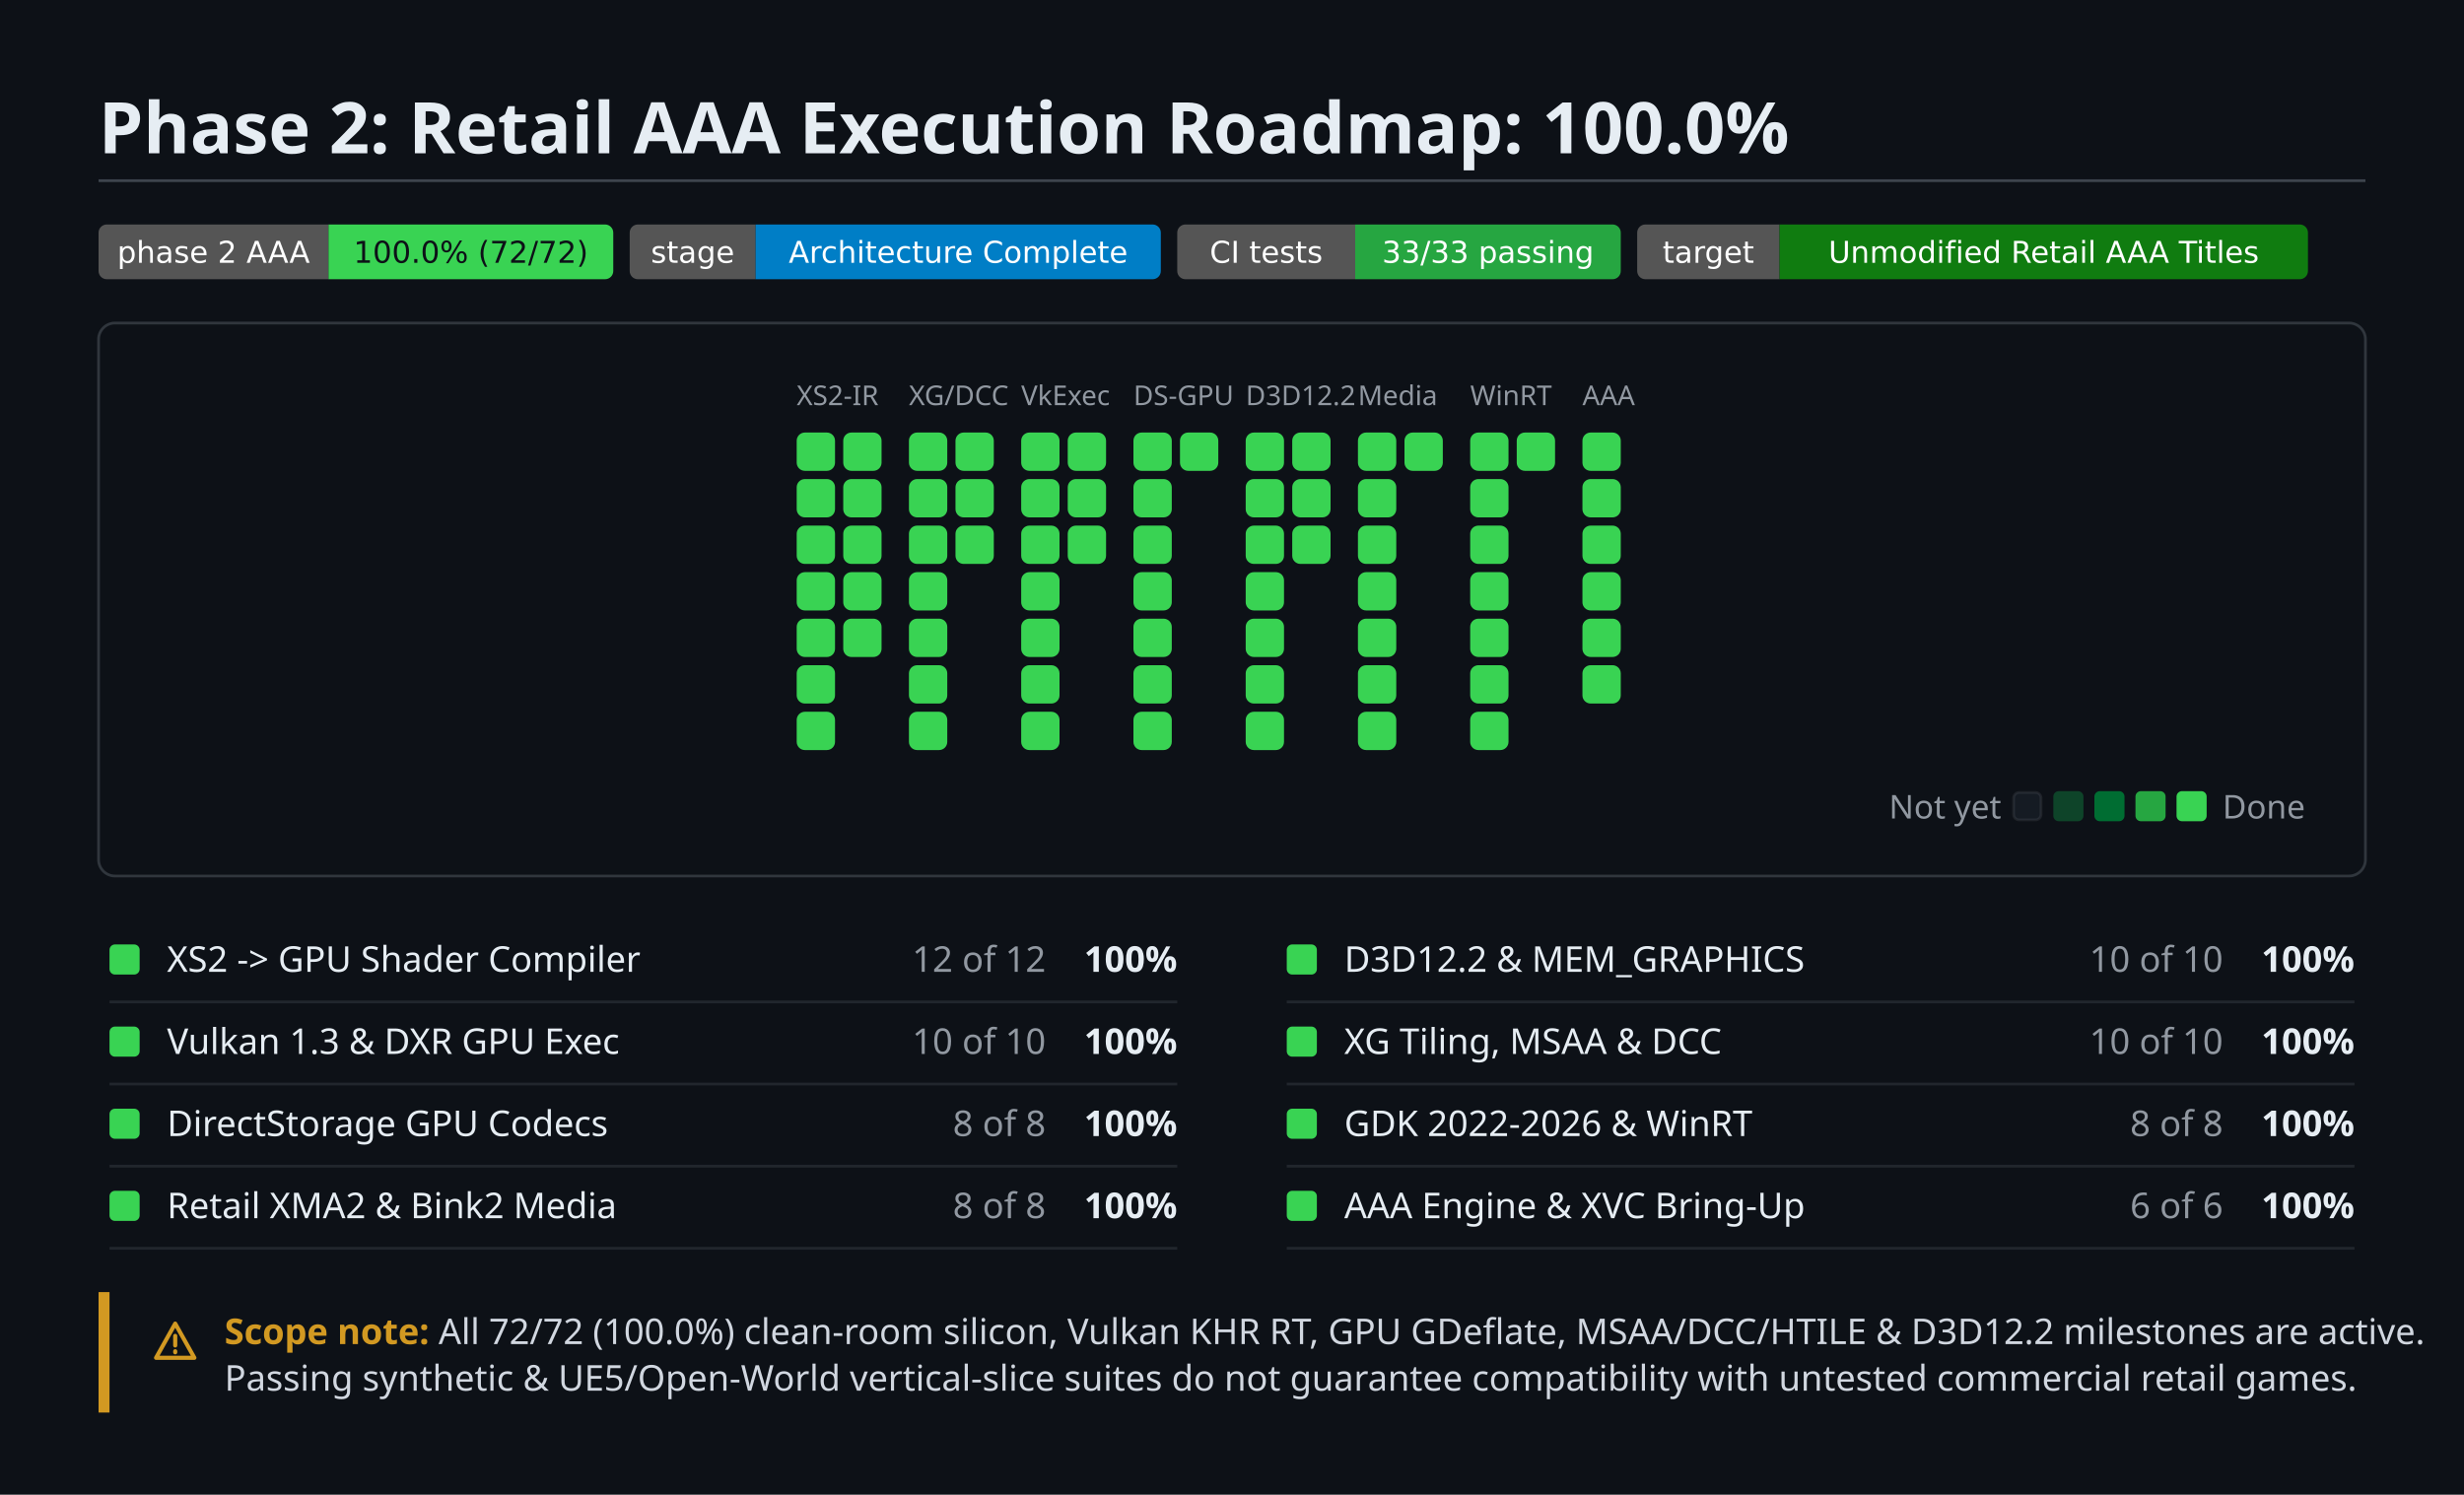
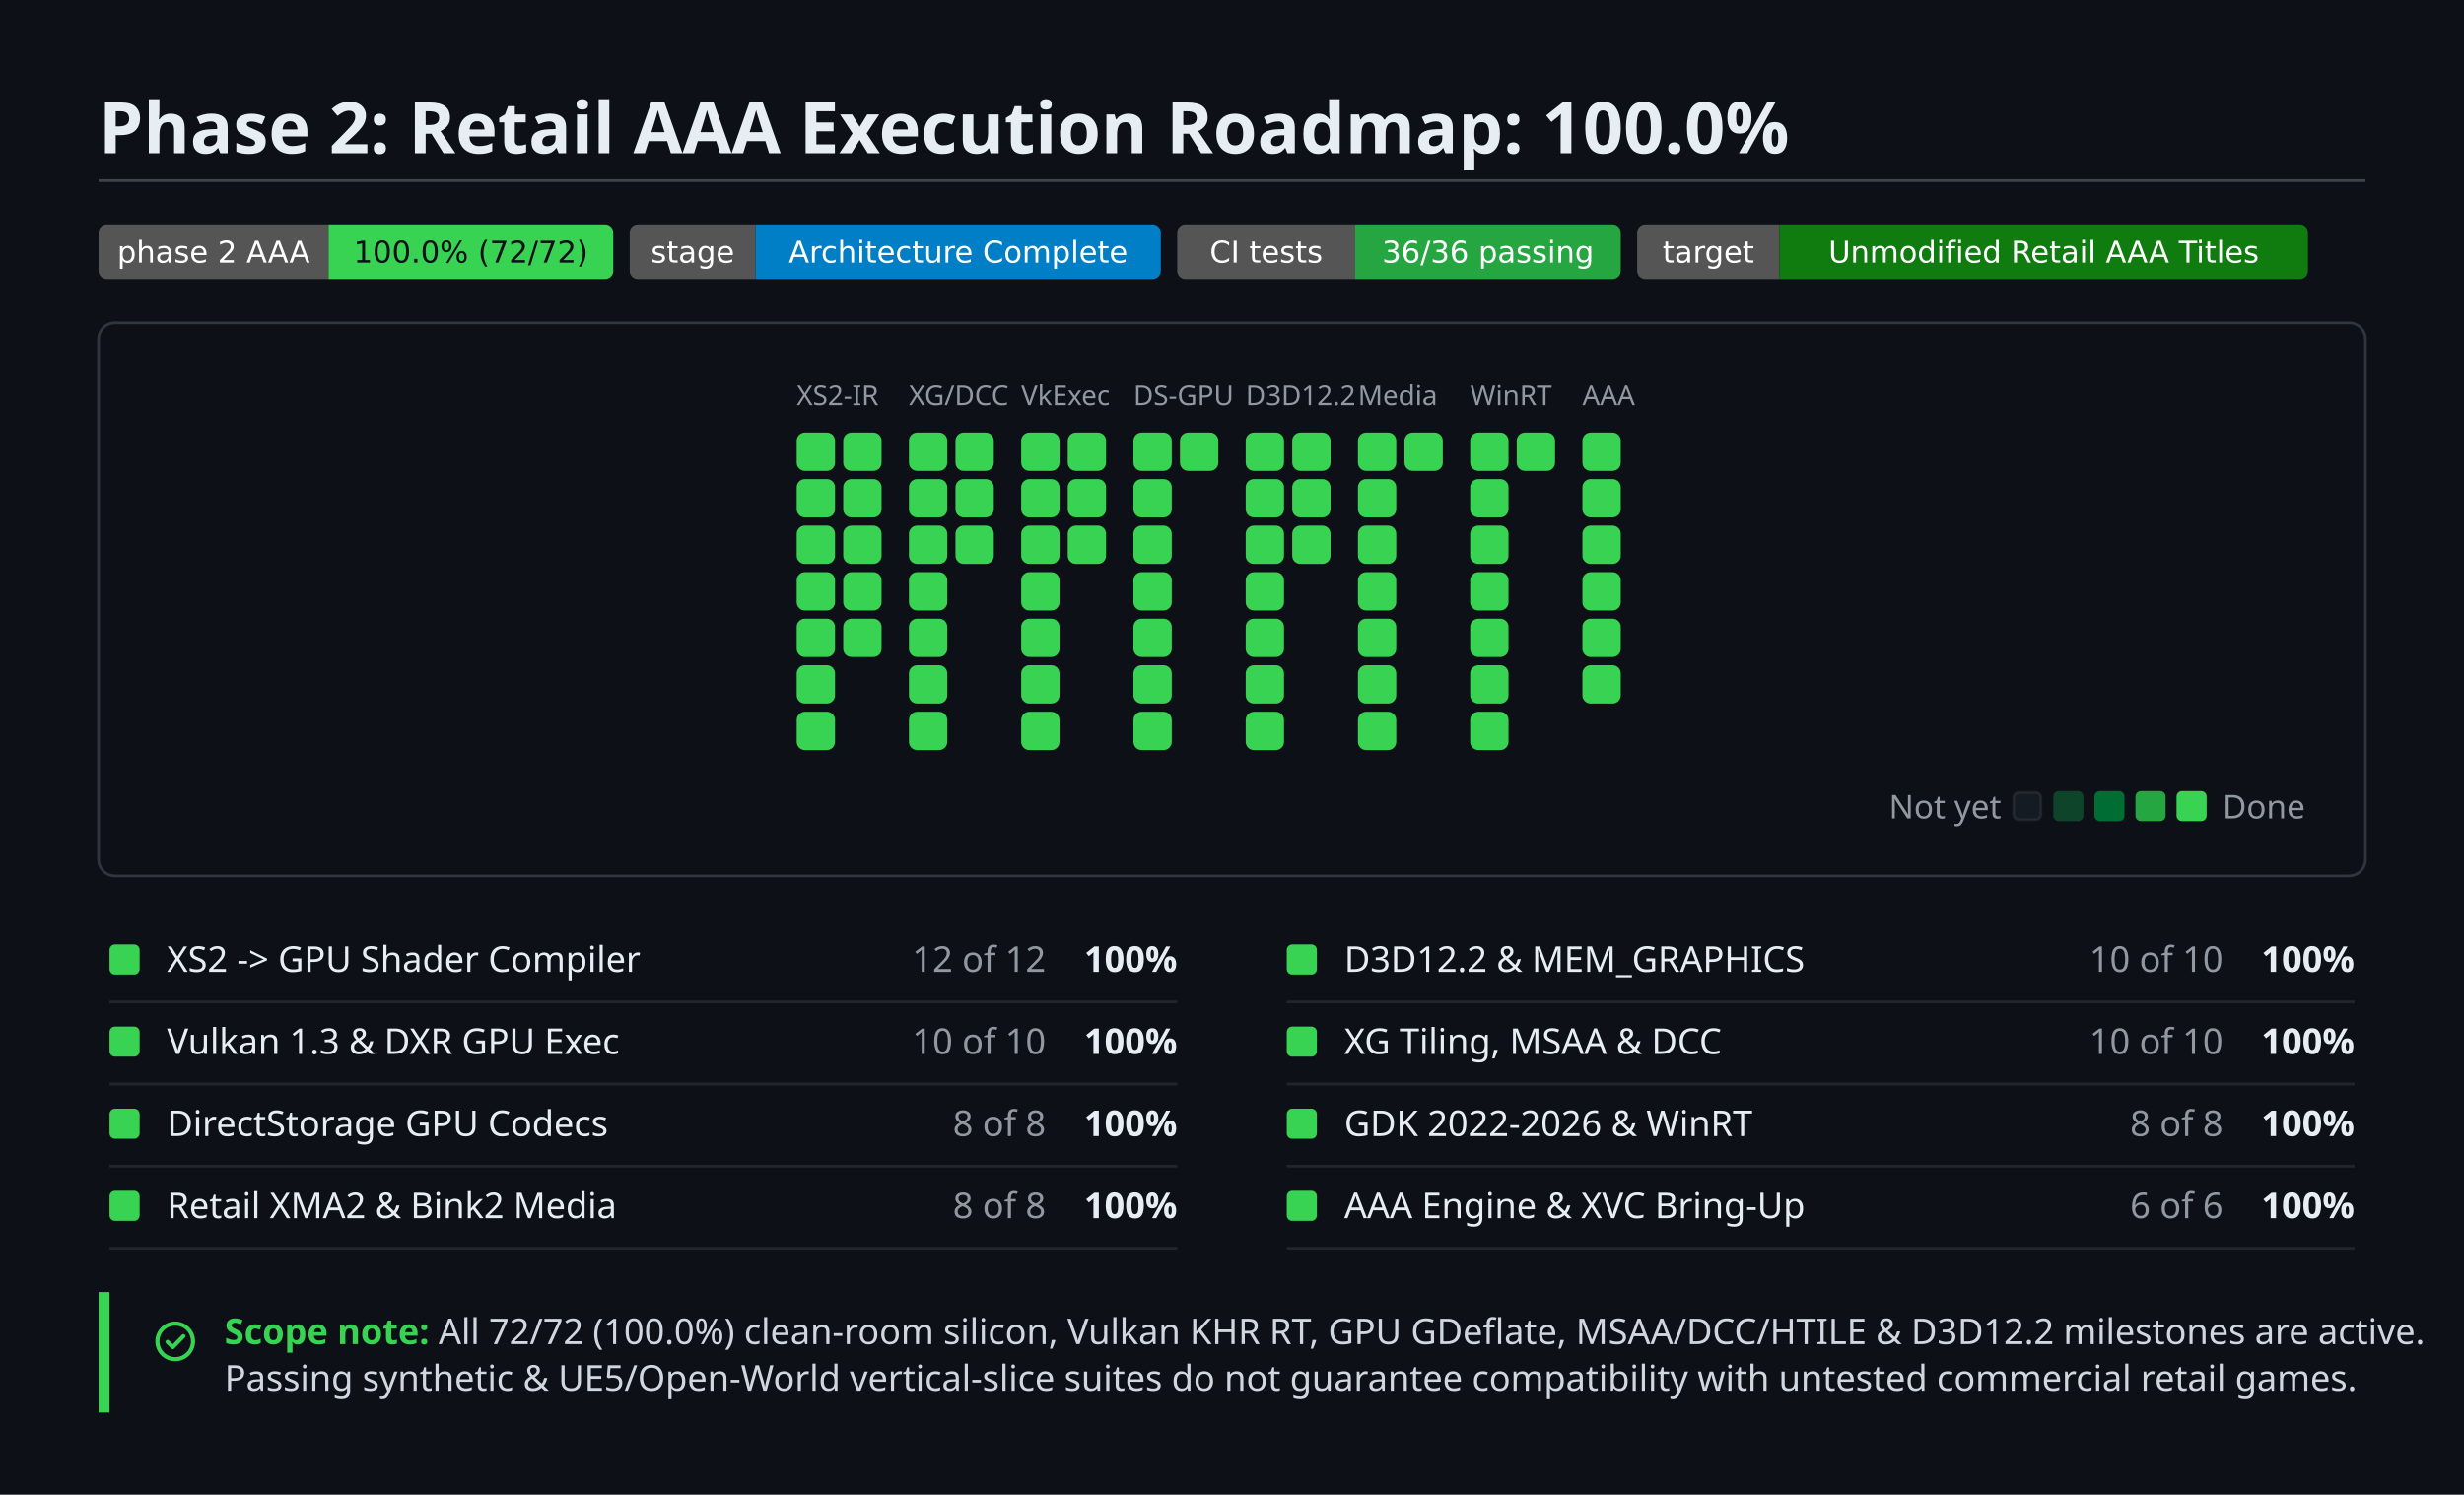
<svg xmlns="http://www.w3.org/2000/svg" width="900" height="546" viewBox="0 0 900 546" role="img" aria-label="Phase 2: Retail AAA Execution Roadmap: 100.0%">
  <style>
    text { font-family: 'Mona Sans', -apple-system, 'Segoe UI', 'Noto Sans', Helvetica, Arial, sans-serif; }
    .h2 { font-size: 26px; font-weight: 600; fill: #e6edf3; }
    .badge-txt { font-family: Verdana, 'DejaVu Sans', Geneva, sans-serif; font-size: 11px; fill: #ffffff; }
    .badge-txt-dark { font-family: Verdana, 'DejaVu Sans', Geneva, sans-serif; font-size: 11px; fill: #0d1117; }
    .g-label { font-size: 10px; fill: #9198a1; }
    .legend-txt { font-size: 12px; fill: #9198a1; }
    .r-name { font-size: 13px; fill: #e6edf3; }
    .r-count { font-size: 13px; fill: #9198a1; font-variant-numeric: tabular-nums; }
    .r-pct { font-size: 13px; font-weight: 600; fill: #e6edf3; font-variant-numeric: tabular-nums; }
    .callout-txt { font-size: 13px; fill: #d1d7e0; }
-     .callout-lead { font-size: 13px; font-weight: 600; fill: #d29922; }
+     .callout-lead { font-size: 13px; font-weight: 600; fill: #39d353; }
  </style>
  <rect width="900" height="546" fill="#0d1117" />
  <text class="h2" x="36" y="56">Phase 2: Retail AAA Execution Roadmap: 100.0%</text>
  <line x1="36" y1="66" x2="864" y2="66" stroke="#3d444d" stroke-width="1" />
  <clipPath id="bclip0">
    <rect x="36" y="82" width="188" height="20" rx="3" />
  </clipPath>
  <g clip-path="url(#bclip0)">
    <rect x="36" y="82" width="84" height="20" fill="#555555" />
    <rect x="120" y="82" width="104" height="20" fill="#39d353" />
    <text class="badge-txt" x="78.0" y="96" text-anchor="middle">phase 2 AAA</text>
    <text class="badge-txt-dark" x="172.0" y="96" text-anchor="middle">100.0% (72/72)</text>
  </g>
  <clipPath id="bclip1">
    <rect x="230" y="82" width="194" height="20" rx="3" />
  </clipPath>
  <g clip-path="url(#bclip1)">
    <rect x="230" y="82" width="46" height="20" fill="#555555" />
    <rect x="276" y="82" width="148" height="20" fill="#007ec6" />
    <text class="badge-txt" x="253.0" y="96" text-anchor="middle">stage</text>
    <text class="badge-txt" x="350.0" y="96" text-anchor="middle">Architecture Complete</text>
  </g>
  <clipPath id="bclip2">
    <rect x="430" y="82" width="162" height="20" rx="3" />
  </clipPath>
  <g clip-path="url(#bclip2)">
    <rect x="430" y="82" width="65" height="20" fill="#555555" />
    <rect x="495" y="82" width="97" height="20" fill="#26a641" />
    <text class="badge-txt" x="462.5" y="96" text-anchor="middle">CI tests</text>
-     <text class="badge-txt" x="543.5" y="96" text-anchor="middle">33/33 passing</text>
+     <text class="badge-txt" x="543.5" y="96" text-anchor="middle">36/36 passing</text>
  </g>
  <clipPath id="bclip3">
    <rect x="598" y="82" width="245" height="20" rx="3" />
  </clipPath>
  <g clip-path="url(#bclip3)">
    <rect x="598" y="82" width="52" height="20" fill="#555555" />
    <rect x="650" y="82" width="193" height="20" fill="#107c10" />
    <text class="badge-txt" x="624.0" y="96" text-anchor="middle">target</text>
    <text class="badge-txt" x="746.5" y="96" text-anchor="middle">Unmodified Retail AAA Titles</text>
  </g>
  <rect x="36" y="118" width="828" height="202" rx="6" fill="#0d1117" stroke="#30363d" stroke-width="1" />
  <text class="g-label" x="291.0" y="148">XS2-IR</text>
  <rect x="291.0" y="158.0" width="14" height="14" rx="3" fill="#39d353" />
  <rect x="291.0" y="175.0" width="14" height="14" rx="3" fill="#39d353" />
  <rect x="291.0" y="192.0" width="14" height="14" rx="3" fill="#39d353" />
  <rect x="291.0" y="209.0" width="14" height="14" rx="3" fill="#39d353" />
  <rect x="291.0" y="226.0" width="14" height="14" rx="3" fill="#39d353" />
  <rect x="291.0" y="243.0" width="14" height="14" rx="3" fill="#39d353" />
  <rect x="291.0" y="260.0" width="14" height="14" rx="3" fill="#39d353" />
  <rect x="308.0" y="158.0" width="14" height="14" rx="3" fill="#39d353" />
  <rect x="308.0" y="175.0" width="14" height="14" rx="3" fill="#39d353" />
  <rect x="308.0" y="192.0" width="14" height="14" rx="3" fill="#39d353" />
  <rect x="308.0" y="209.0" width="14" height="14" rx="3" fill="#39d353" />
  <rect x="308.0" y="226.0" width="14" height="14" rx="3" fill="#39d353" />
  <text class="g-label" x="332.0" y="148">XG/DCC</text>
  <rect x="332.0" y="158.0" width="14" height="14" rx="3" fill="#39d353" />
  <rect x="332.0" y="175.0" width="14" height="14" rx="3" fill="#39d353" />
  <rect x="332.0" y="192.0" width="14" height="14" rx="3" fill="#39d353" />
  <rect x="332.0" y="209.0" width="14" height="14" rx="3" fill="#39d353" />
  <rect x="332.0" y="226.0" width="14" height="14" rx="3" fill="#39d353" />
  <rect x="332.0" y="243.0" width="14" height="14" rx="3" fill="#39d353" />
  <rect x="332.0" y="260.0" width="14" height="14" rx="3" fill="#39d353" />
  <rect x="349.0" y="158.0" width="14" height="14" rx="3" fill="#39d353" />
  <rect x="349.0" y="175.0" width="14" height="14" rx="3" fill="#39d353" />
  <rect x="349.0" y="192.0" width="14" height="14" rx="3" fill="#39d353" />
  <text class="g-label" x="373.0" y="148">VkExec</text>
  <rect x="373.0" y="158.0" width="14" height="14" rx="3" fill="#39d353" />
  <rect x="373.0" y="175.0" width="14" height="14" rx="3" fill="#39d353" />
  <rect x="373.0" y="192.0" width="14" height="14" rx="3" fill="#39d353" />
  <rect x="373.0" y="209.0" width="14" height="14" rx="3" fill="#39d353" />
  <rect x="373.0" y="226.0" width="14" height="14" rx="3" fill="#39d353" />
  <rect x="373.0" y="243.0" width="14" height="14" rx="3" fill="#39d353" />
  <rect x="373.0" y="260.0" width="14" height="14" rx="3" fill="#39d353" />
  <rect x="390.0" y="158.0" width="14" height="14" rx="3" fill="#39d353" />
  <rect x="390.0" y="175.0" width="14" height="14" rx="3" fill="#39d353" />
  <rect x="390.0" y="192.0" width="14" height="14" rx="3" fill="#39d353" />
  <text class="g-label" x="414.0" y="148">DS-GPU</text>
  <rect x="414.0" y="158.0" width="14" height="14" rx="3" fill="#39d353" />
  <rect x="414.0" y="175.0" width="14" height="14" rx="3" fill="#39d353" />
  <rect x="414.0" y="192.0" width="14" height="14" rx="3" fill="#39d353" />
  <rect x="414.0" y="209.0" width="14" height="14" rx="3" fill="#39d353" />
  <rect x="414.0" y="226.0" width="14" height="14" rx="3" fill="#39d353" />
  <rect x="414.0" y="243.0" width="14" height="14" rx="3" fill="#39d353" />
  <rect x="414.0" y="260.0" width="14" height="14" rx="3" fill="#39d353" />
  <rect x="431.0" y="158.0" width="14" height="14" rx="3" fill="#39d353" />
  <text class="g-label" x="455.0" y="148">D3D12.2</text>
  <rect x="455.0" y="158.0" width="14" height="14" rx="3" fill="#39d353" />
  <rect x="455.0" y="175.0" width="14" height="14" rx="3" fill="#39d353" />
  <rect x="455.0" y="192.0" width="14" height="14" rx="3" fill="#39d353" />
  <rect x="455.0" y="209.0" width="14" height="14" rx="3" fill="#39d353" />
  <rect x="455.0" y="226.0" width="14" height="14" rx="3" fill="#39d353" />
  <rect x="455.0" y="243.0" width="14" height="14" rx="3" fill="#39d353" />
  <rect x="455.0" y="260.0" width="14" height="14" rx="3" fill="#39d353" />
  <rect x="472.0" y="158.0" width="14" height="14" rx="3" fill="#39d353" />
  <rect x="472.0" y="175.0" width="14" height="14" rx="3" fill="#39d353" />
  <rect x="472.0" y="192.0" width="14" height="14" rx="3" fill="#39d353" />
  <text class="g-label" x="496.0" y="148">Media</text>
  <rect x="496.0" y="158.0" width="14" height="14" rx="3" fill="#39d353" />
  <rect x="496.0" y="175.0" width="14" height="14" rx="3" fill="#39d353" />
  <rect x="496.0" y="192.0" width="14" height="14" rx="3" fill="#39d353" />
  <rect x="496.0" y="209.0" width="14" height="14" rx="3" fill="#39d353" />
  <rect x="496.0" y="226.0" width="14" height="14" rx="3" fill="#39d353" />
  <rect x="496.0" y="243.0" width="14" height="14" rx="3" fill="#39d353" />
  <rect x="496.0" y="260.0" width="14" height="14" rx="3" fill="#39d353" />
  <rect x="513.0" y="158.0" width="14" height="14" rx="3" fill="#39d353" />
  <text class="g-label" x="537.0" y="148">WinRT</text>
  <rect x="537.0" y="158.0" width="14" height="14" rx="3" fill="#39d353" />
  <rect x="537.0" y="175.0" width="14" height="14" rx="3" fill="#39d353" />
  <rect x="537.0" y="192.0" width="14" height="14" rx="3" fill="#39d353" />
  <rect x="537.0" y="209.0" width="14" height="14" rx="3" fill="#39d353" />
  <rect x="537.0" y="226.0" width="14" height="14" rx="3" fill="#39d353" />
  <rect x="537.0" y="243.0" width="14" height="14" rx="3" fill="#39d353" />
  <rect x="537.0" y="260.0" width="14" height="14" rx="3" fill="#39d353" />
  <rect x="554.0" y="158.0" width="14" height="14" rx="3" fill="#39d353" />
  <text class="g-label" x="578.0" y="148">AAA</text>
  <rect x="578.0" y="158.0" width="14" height="14" rx="3" fill="#39d353" />
  <rect x="578.0" y="175.0" width="14" height="14" rx="3" fill="#39d353" />
  <rect x="578.0" y="192.0" width="14" height="14" rx="3" fill="#39d353" />
  <rect x="578.0" y="209.0" width="14" height="14" rx="3" fill="#39d353" />
  <rect x="578.0" y="226.0" width="14" height="14" rx="3" fill="#39d353" />
  <rect x="578.0" y="243.0" width="14" height="14" rx="3" fill="#39d353" />
  <text class="legend-txt" x="842" y="299" text-anchor="end">Done</text>
  <rect x="795.0" y="289.0" width="11" height="11" rx="2" fill="#39d353" />
  <rect x="780.0" y="289.0" width="11" height="11" rx="2" fill="#26a641" />
  <rect x="765.0" y="289.0" width="11" height="11" rx="2" fill="#006d32" />
  <rect x="750.0" y="289.0" width="11" height="11" rx="2" fill="#0e4429" />
  <rect x="735.5" y="289.5" width="10" height="10" rx="2" fill="#151b23" stroke="rgba(240,246,252,0.08)" stroke-width="1" />
  <text class="legend-txt" x="731" y="299" text-anchor="end">Not yet</text>
  <rect x="40.0" y="345.0" width="11" height="11" rx="2" fill="#39d353" />
  <text class="r-name" x="61.0" y="355">XS2 -&gt; GPU Shader Compiler</text>
  <text class="r-count" x="382.0" y="355" text-anchor="end">12 of 12</text>
  <text class="r-pct" x="430.0" y="355" text-anchor="end">100%</text>
  <line x1="40.0" y1="366" x2="430.0" y2="366" stroke="#21262d" stroke-width="1" />
  <rect x="470.0" y="345.0" width="11" height="11" rx="2" fill="#39d353" />
  <text class="r-name" x="491.0" y="355">D3D12.2 &amp; MEM_GRAPHICS</text>
  <text class="r-count" x="812.0" y="355" text-anchor="end">10 of 10</text>
  <text class="r-pct" x="860.0" y="355" text-anchor="end">100%</text>
  <line x1="470.0" y1="366" x2="860.0" y2="366" stroke="#21262d" stroke-width="1" />
  <rect x="40.0" y="375.0" width="11" height="11" rx="2" fill="#39d353" />
  <text class="r-name" x="61.0" y="385">Vulkan 1.3 &amp; DXR GPU Exec</text>
  <text class="r-count" x="382.0" y="385" text-anchor="end">10 of 10</text>
  <text class="r-pct" x="430.0" y="385" text-anchor="end">100%</text>
  <line x1="40.0" y1="396" x2="430.0" y2="396" stroke="#21262d" stroke-width="1" />
  <rect x="470.0" y="375.0" width="11" height="11" rx="2" fill="#39d353" />
  <text class="r-name" x="491.0" y="385">XG Tiling, MSAA &amp; DCC</text>
  <text class="r-count" x="812.0" y="385" text-anchor="end">10 of 10</text>
  <text class="r-pct" x="860.0" y="385" text-anchor="end">100%</text>
  <line x1="470.0" y1="396" x2="860.0" y2="396" stroke="#21262d" stroke-width="1" />
  <rect x="40.0" y="405.0" width="11" height="11" rx="2" fill="#39d353" />
  <text class="r-name" x="61.0" y="415">DirectStorage GPU Codecs</text>
  <text class="r-count" x="382.0" y="415" text-anchor="end">8 of 8</text>
  <text class="r-pct" x="430.0" y="415" text-anchor="end">100%</text>
  <line x1="40.0" y1="426" x2="430.0" y2="426" stroke="#21262d" stroke-width="1" />
  <rect x="470.0" y="405.0" width="11" height="11" rx="2" fill="#39d353" />
  <text class="r-name" x="491.0" y="415">GDK 2022-2026 &amp; WinRT</text>
  <text class="r-count" x="812.0" y="415" text-anchor="end">8 of 8</text>
  <text class="r-pct" x="860.0" y="415" text-anchor="end">100%</text>
  <line x1="470.0" y1="426" x2="860.0" y2="426" stroke="#21262d" stroke-width="1" />
  <rect x="40.0" y="435.0" width="11" height="11" rx="2" fill="#39d353" />
  <text class="r-name" x="61.0" y="445">Retail XMA2 &amp; Bink2 Media</text>
  <text class="r-count" x="382.0" y="445" text-anchor="end">8 of 8</text>
  <text class="r-pct" x="430.0" y="445" text-anchor="end">100%</text>
  <line x1="40.0" y1="456" x2="430.0" y2="456" stroke="#21262d" stroke-width="1" />
  <rect x="470.0" y="435.0" width="11" height="11" rx="2" fill="#39d353" />
  <text class="r-name" x="491.0" y="445">AAA Engine &amp; XVC Bring-Up</text>
  <text class="r-count" x="812.0" y="445" text-anchor="end">6 of 6</text>
  <text class="r-pct" x="860.0" y="445" text-anchor="end">100%</text>
  <line x1="470.0" y1="456" x2="860.0" y2="456" stroke="#21262d" stroke-width="1" />
-   <rect x="36" y="472" width="4" height="44" fill="#d29922" />
+   <rect x="36" y="472" width="4" height="44" fill="#39d353" />
  <g transform="translate(56,482)">
-     <path d="M8 1.5 15 14H1z" fill="none" stroke="#d29922" stroke-width="1.5" stroke-linejoin="round" />
-     <path d="M8 6v3.5M8 11.6v.4" stroke="#d29922" stroke-width="1.5" stroke-linecap="round" />
+     <circle cx="8" cy="8" r="6.5" fill="none" stroke="#39d353" stroke-width="1.5" />
+     <path d="M5.2 8.2 7.1 10.1 11 6.1" fill="none" stroke="#39d353" stroke-width="1.5" stroke-linecap="round" stroke-linejoin="round" />
  </g>
  <text class="callout-txt" x="82" y="491">
    <tspan class="callout-lead">Scope note:</tspan> All 72/72 (100.0%) clean-room silicon, Vulkan KHR RT, GPU GDeflate, MSAA/DCC/HTILE &amp; D3D12.2 milestones are active.</text>
  <text class="callout-txt" x="82" y="508">Passing synthetic &amp; UE5/Open-World vertical-slice suites do not guarantee compatibility with untested commercial retail games.</text>
</svg>
